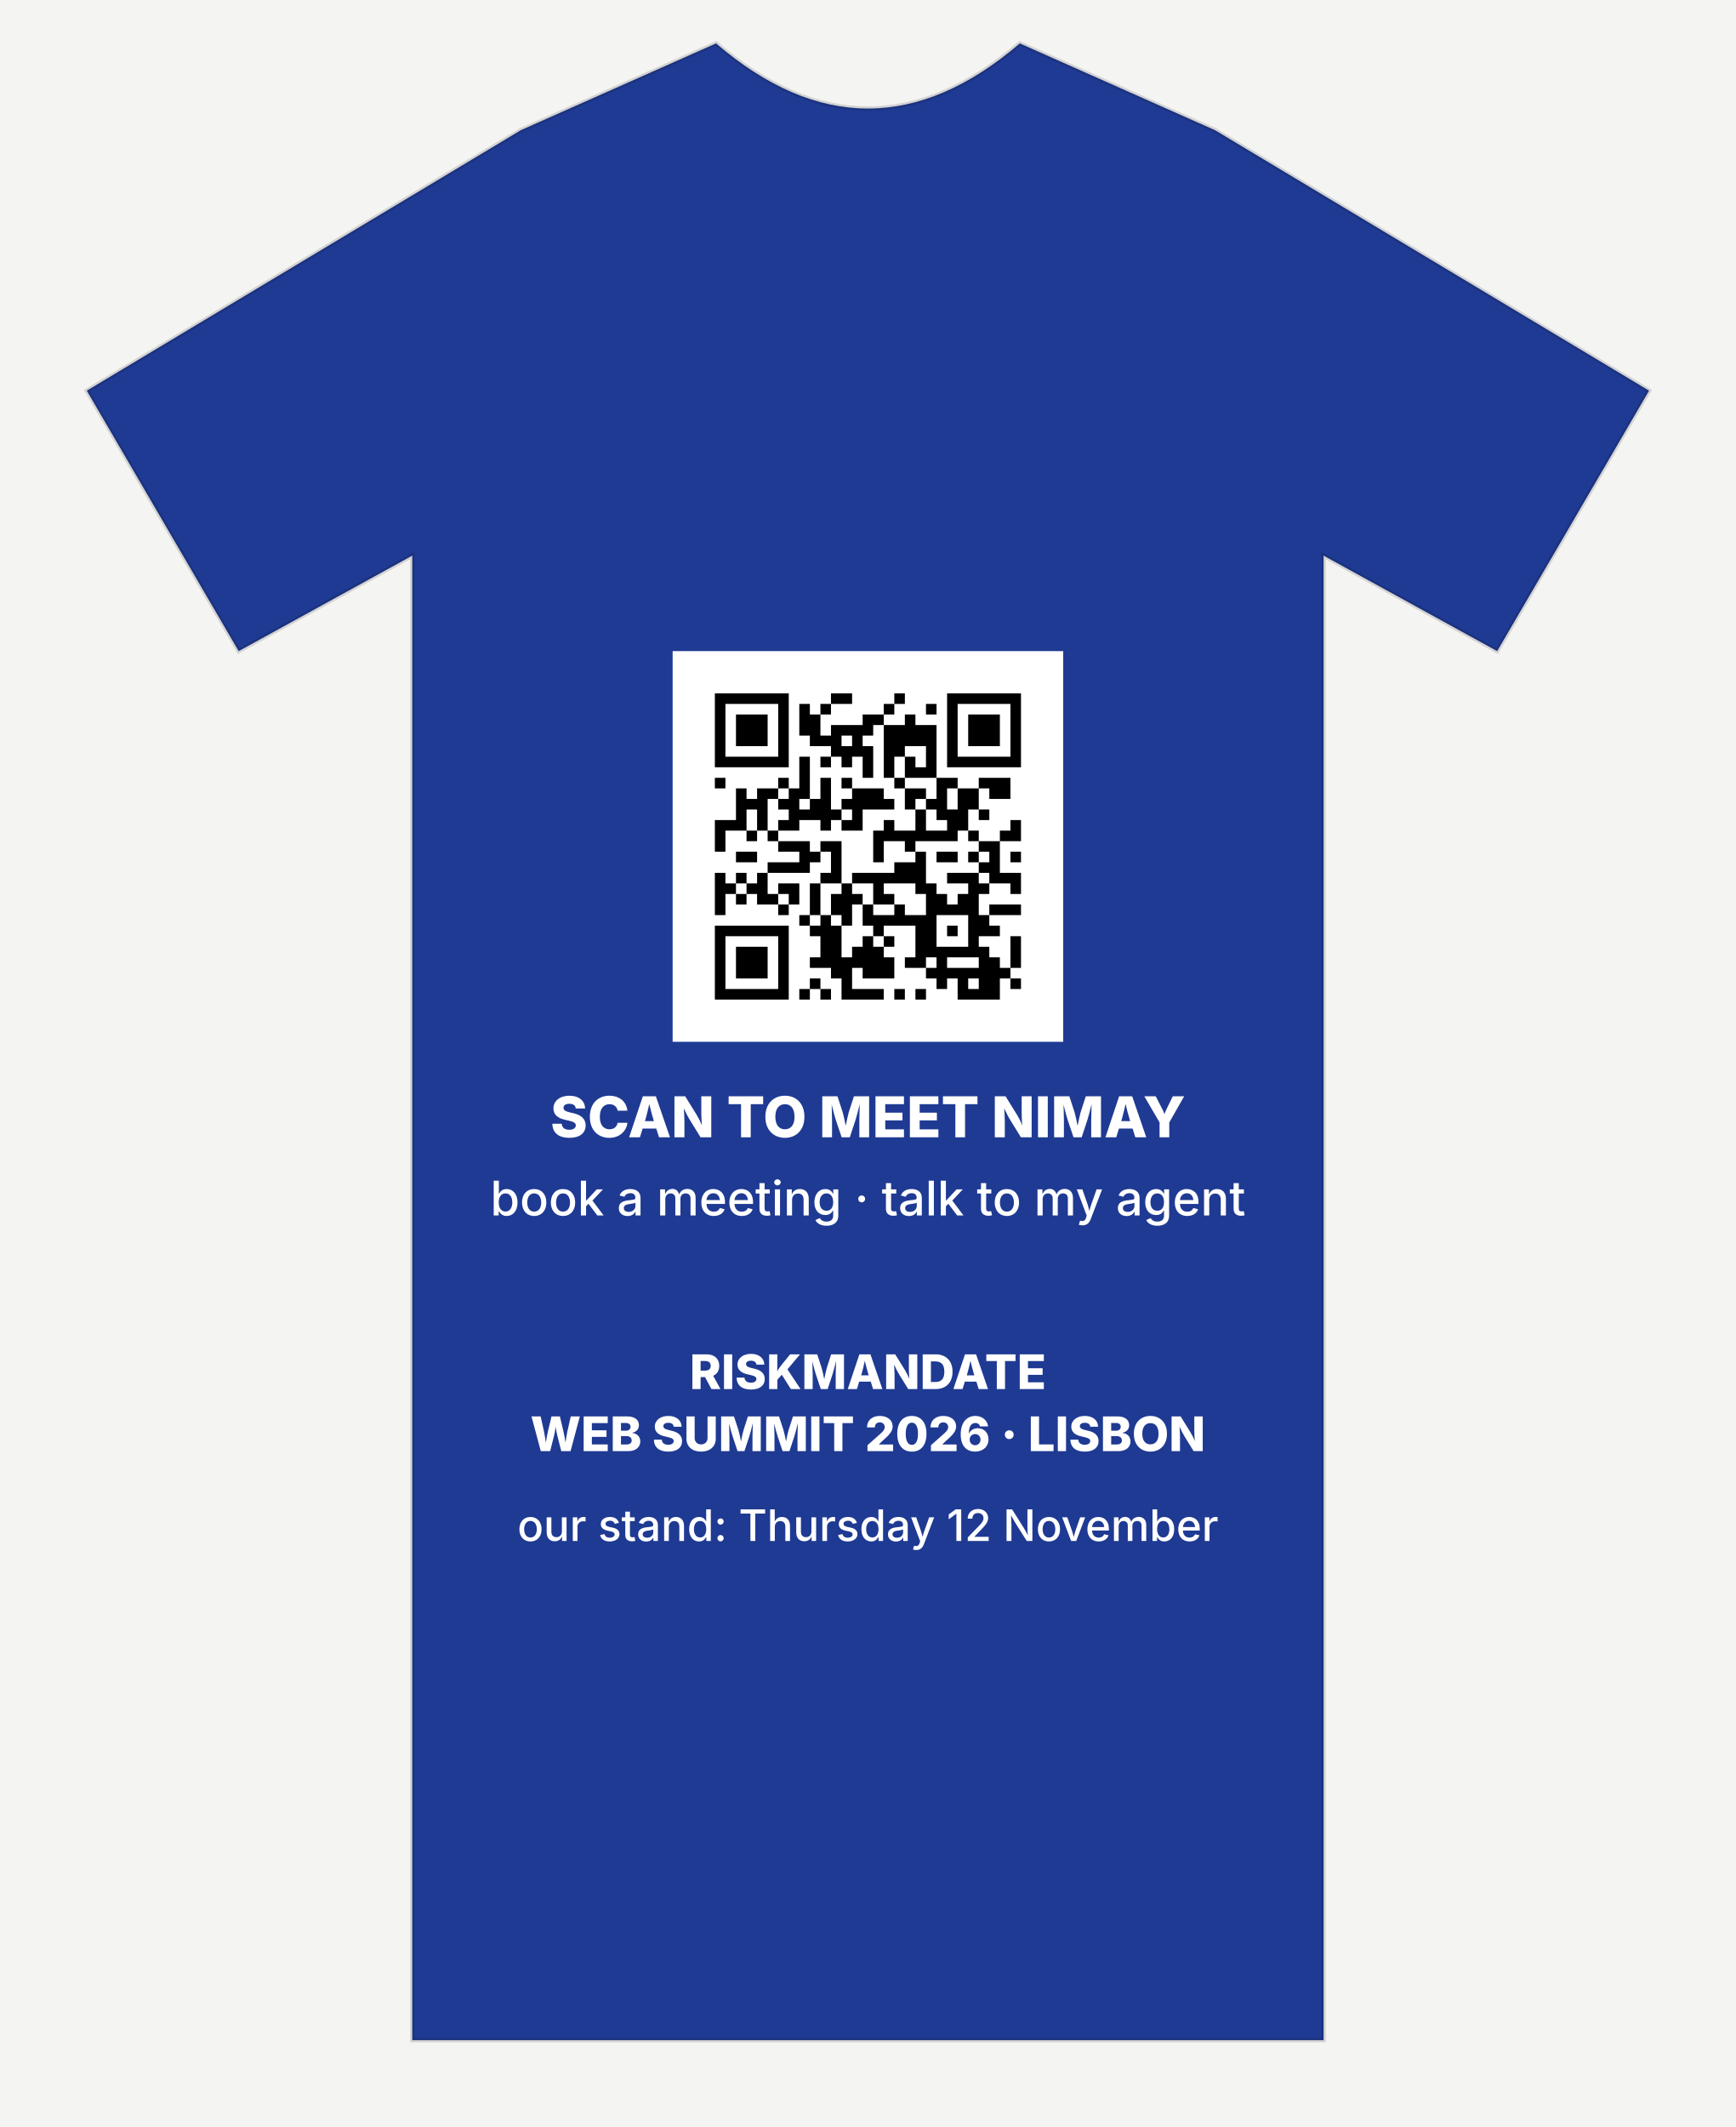
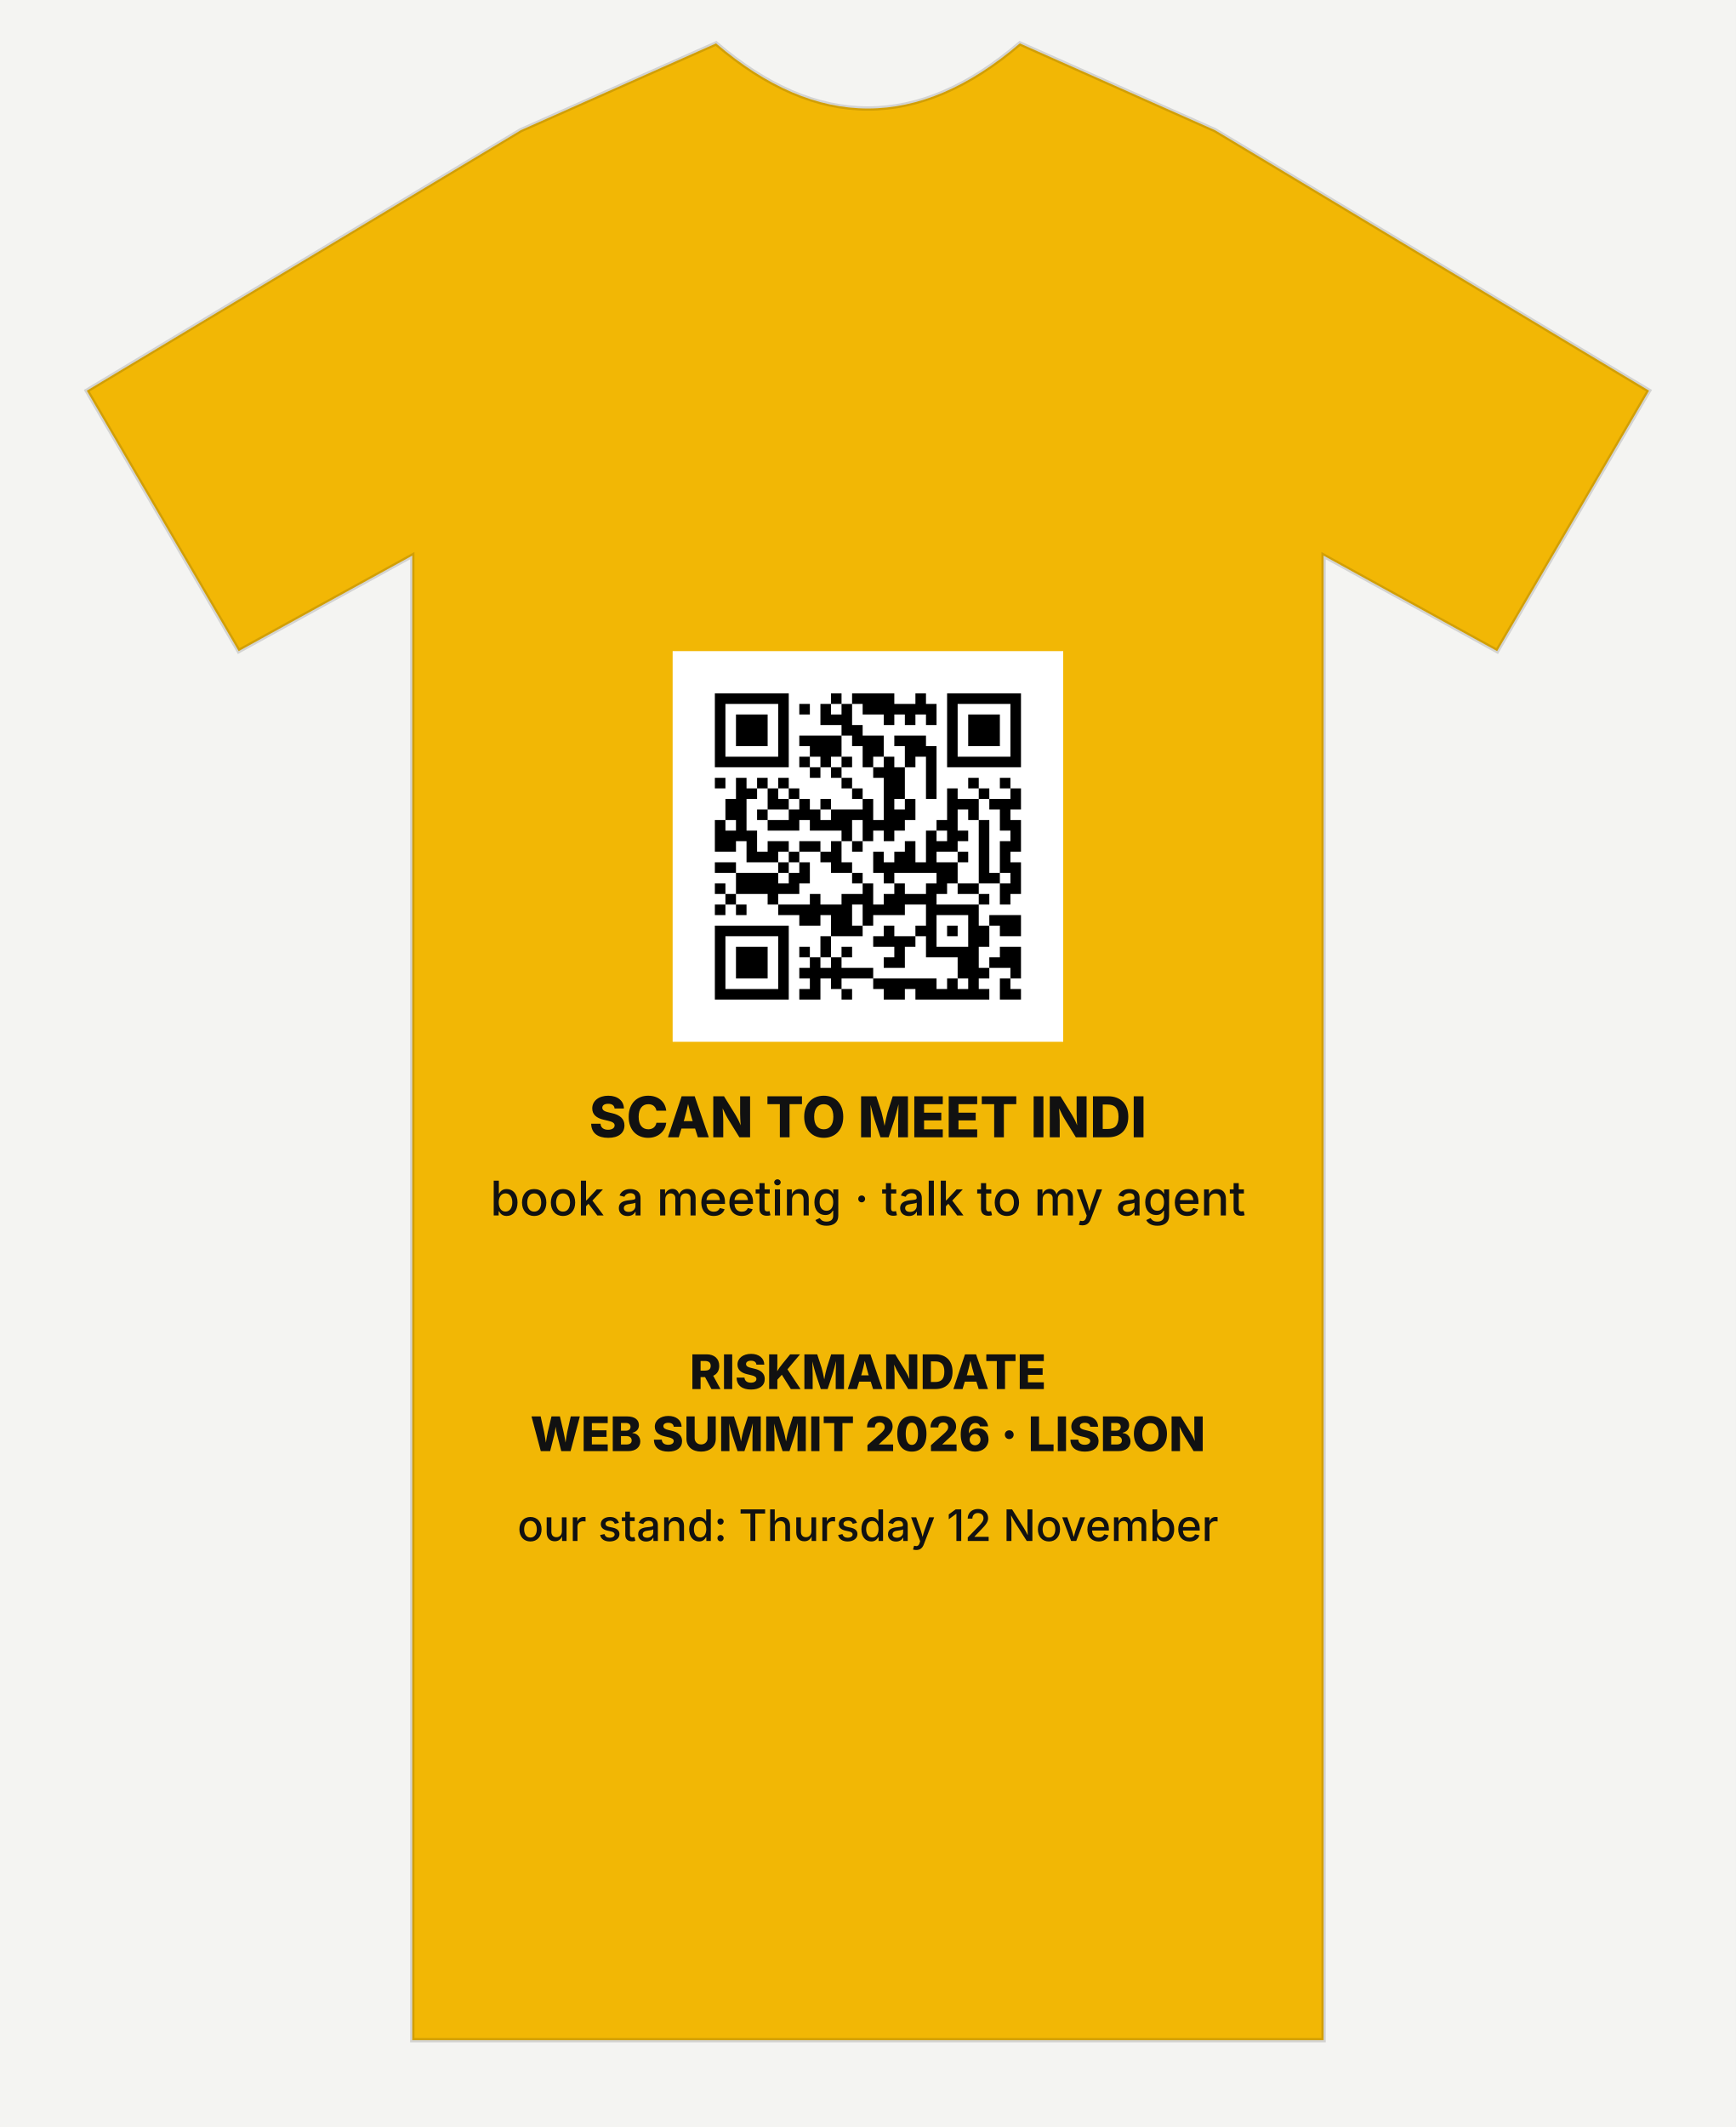
<svg xmlns="http://www.w3.org/2000/svg" viewBox="0 0 400 490" width="400" height="490">
  <rect width="400" height="490" fill="#f4f4f2" />
-   <path d="M120,30 L165,10 Q200,40 235,10 L280,30 L380,90 L345,150 L305,128 L305,470 L95,470 L95,128 L55,150 L20,90 Z" fill="#1f3a93" stroke="#0002" />
+   <path d="M120,30 L165,10 Q200,40 235,10 L280,30 L380,90 L345,150 L305,128 L305,470 L95,470 L95,128 L55,150 L20,90 Z" fill="#f2b705" stroke="#0002" />
  <g transform="translate(155,150) scale(2.432432)">
    <rect width="37" height="37" fill="#fff" />
-     <path d="M4 4h7v1h-7zM15 4h2v1h-2zM21 4h1v1h-1zM26 4h7v1h-7zM4 5h1v1h-1zM10 5h1v1h-1zM12 5h1v1h-1zM14 5h1v1h-1zM20 5h1v1h-1zM24 5h1v1h-1zM26 5h1v1h-1zM32 5h1v1h-1zM4 6h1v1h-1zM6 6h3v1h-3zM10 6h1v1h-1zM12 6h2v1h-2zM18 6h2v1h-2zM22 6h1v1h-1zM26 6h1v1h-1zM28 6h3v1h-3zM32 6h1v1h-1zM4 7h1v1h-1zM6 7h3v1h-3zM10 7h1v1h-1zM12 7h2v1h-2zM15 7h4v1h-4zM20 7h5v1h-5zM26 7h1v1h-1zM28 7h3v1h-3zM32 7h1v1h-1zM4 8h1v1h-1zM6 8h3v1h-3zM10 8h1v1h-1zM13 8h3v1h-3zM17 8h1v1h-1zM20 8h5v1h-5zM26 8h1v1h-1zM28 8h3v1h-3zM32 8h1v1h-1zM4 9h1v1h-1zM10 9h1v1h-1zM15 9h4v1h-4zM20 9h2v1h-2zM24 9h1v1h-1zM26 9h1v1h-1zM32 9h1v1h-1zM4 10h7v1h-7zM12 10h1v1h-1zM14 10h1v1h-1zM16 10h1v1h-1zM18 10h1v1h-1zM20 10h1v1h-1zM22 10h1v1h-1zM24 10h1v1h-1zM26 10h7v1h-7zM12 11h1v1h-1zM18 11h1v1h-1zM20 11h1v1h-1zM22 11h3v1h-3zM4 12h1v1h-1zM10 12h1v1h-1zM12 12h1v1h-1zM14 12h1v1h-1zM16 12h1v1h-1zM21 12h1v1h-1zM25 12h2v1h-2zM29 12h3v1h-3zM6 13h1v1h-1zM8 13h2v1h-2zM11 13h2v1h-2zM14 13h1v1h-1zM17 13h3v1h-3zM22 13h2v1h-2zM25 13h1v1h-1zM27 13h2v1h-2zM30 13h2v1h-2zM6 14h3v1h-3zM10 14h2v1h-2zM13 14h2v1h-2zM16 14h5v1h-5zM22 14h1v1h-1zM24 14h2v1h-2zM27 14h2v1h-2zM6 15h1v1h-1zM8 15h1v1h-1zM11 15h5v1h-5zM17 15h1v1h-1zM23 15h1v1h-1zM25 15h3v1h-3zM29 15h1v1h-1zM4 16h3v1h-3zM8 16h1v1h-1zM10 16h2v1h-2zM14 16h1v1h-1zM16 16h2v1h-2zM20 16h1v1h-1zM23 16h1v1h-1zM26 16h2v1h-2zM32 16h1v1h-1zM4 17h1v1h-1zM7 17h1v1h-1zM9 17h1v1h-1zM19 17h8v1h-8zM28 17h1v1h-1zM31 17h2v1h-2zM4 18h1v1h-1zM10 18h3v1h-3zM14 18h2v1h-2zM19 18h1v1h-1zM22 18h1v1h-1zM29 18h2v1h-2zM6 19h2v1h-2zM12 19h2v1h-2zM15 19h1v1h-1zM19 19h1v1h-1zM23 19h1v1h-1zM25 19h2v1h-2zM28 19h1v1h-1zM30 19h1v1h-1zM32 19h1v1h-1zM9 20h4v1h-4zM15 20h1v1h-1zM21 20h3v1h-3zM29 20h2v1h-2zM4 21h1v1h-1zM6 21h1v1h-1zM8 21h1v1h-1zM14 21h2v1h-2zM17 21h7v1h-7zM26 21h3v1h-3zM30 21h3v1h-3zM4 22h2v1h-2zM7 22h2v1h-2zM10 22h2v1h-2zM13 22h1v1h-1zM16 22h1v1h-1zM19 22h1v1h-1zM23 22h2v1h-2zM28 22h2v1h-2zM32 22h1v1h-1zM4 23h1v1h-1zM6 23h1v1h-1zM8 23h2v1h-2zM11 23h1v1h-1zM13 23h1v1h-1zM15 23h3v1h-3zM19 23h2v1h-2zM24 23h2v1h-2zM27 23h2v1h-2zM4 24h1v1h-1zM10 24h1v1h-1zM13 24h1v1h-1zM15 24h2v1h-2zM18 24h1v1h-1zM21 24h1v1h-1zM24 24h5v1h-5zM30 24h3v1h-3zM12 25h1v1h-1zM14 25h1v1h-1zM16 25h1v1h-1zM18 25h7v1h-7zM28 25h2v1h-2zM4 26h7v1h-7zM13 26h3v1h-3zM19 26h1v1h-1zM23 26h2v1h-2zM26 26h1v1h-1zM28 26h3v1h-3zM4 27h1v1h-1zM10 27h1v1h-1zM14 27h2v1h-2zM18 27h1v1h-1zM20 27h1v1h-1zM23 27h2v1h-2zM28 27h1v1h-1zM32 27h1v1h-1zM4 28h1v1h-1zM6 28h3v1h-3zM10 28h1v1h-1zM14 28h2v1h-2zM17 28h3v1h-3zM23 28h7v1h-7zM32 28h1v1h-1zM4 29h1v1h-1zM6 29h3v1h-3zM10 29h1v1h-1zM13 29h8v1h-8zM22 29h2v1h-2zM25 29h1v1h-1zM29 29h2v1h-2zM32 29h1v1h-1zM4 30h1v1h-1zM6 30h3v1h-3zM10 30h1v1h-1zM15 30h2v1h-2zM18 30h3v1h-3zM24 30h8v1h-8zM4 31h1v1h-1zM10 31h1v1h-1zM13 31h1v1h-1zM16 31h1v1h-1zM25 31h1v1h-1zM27 31h1v1h-1zM29 31h2v1h-2zM32 31h1v1h-1zM4 32h7v1h-7zM12 32h1v1h-1zM14 32h1v1h-1zM16 32h4v1h-4zM21 32h1v1h-1zM23 32h1v1h-1zM27 32h4v1h-4z" fill="#000" />
+     <path d="M4 4h7v1h-7zM15 4h1v1h-1zM17 4h4v1h-4zM23 4h1v1h-1zM26 4h7v1h-7zM4 5h1v1h-1zM10 5h1v1h-1zM12 5h1v1h-1zM14 5h1v1h-1zM16 5h1v1h-1zM18 5h7v1h-7zM26 5h1v1h-1zM32 5h1v1h-1zM4 6h1v1h-1zM6 6h3v1h-3zM10 6h1v1h-1zM14 6h3v1h-3zM20 6h1v1h-1zM22 6h1v1h-1zM24 6h1v1h-1zM26 6h1v1h-1zM28 6h3v1h-3zM32 6h1v1h-1zM4 7h1v1h-1zM6 7h3v1h-3zM10 7h1v1h-1zM16 7h2v1h-2zM26 7h1v1h-1zM28 7h3v1h-3zM32 7h1v1h-1zM4 8h1v1h-1zM6 8h3v1h-3zM10 8h1v1h-1zM12 8h4v1h-4zM17 8h3v1h-3zM21 8h3v1h-3zM26 8h1v1h-1zM28 8h3v1h-3zM32 8h1v1h-1zM4 9h1v1h-1zM10 9h1v1h-1zM13 9h3v1h-3zM18 9h2v1h-2zM22 9h3v1h-3zM26 9h1v1h-1zM32 9h1v1h-1zM4 10h7v1h-7zM12 10h1v1h-1zM14 10h1v1h-1zM16 10h1v1h-1zM18 10h1v1h-1zM20 10h1v1h-1zM22 10h1v1h-1zM24 10h1v1h-1zM26 10h7v1h-7zM13 11h1v1h-1zM15 11h1v1h-1zM19 11h3v1h-3zM24 11h1v1h-1zM4 12h1v1h-1zM6 12h1v1h-1zM8 12h1v1h-1zM10 12h1v1h-1zM16 12h1v1h-1zM20 12h2v1h-2zM24 12h1v1h-1zM28 12h1v1h-1zM31 12h1v1h-1zM6 13h2v1h-2zM9 13h1v1h-1zM11 13h1v1h-1zM17 13h1v1h-1zM20 13h2v1h-2zM24 13h1v1h-1zM26 13h1v1h-1zM29 13h1v1h-1zM32 13h1v1h-1zM5 14h2v1h-2zM9 14h2v1h-2zM12 14h1v1h-1zM14 14h1v1h-1zM18 14h1v1h-1zM20 14h1v1h-1zM22 14h1v1h-1zM26 14h3v1h-3zM30 14h3v1h-3zM5 15h2v1h-2zM8 15h1v1h-1zM11 15h3v1h-3zM15 15h4v1h-4zM20 15h3v1h-3zM26 15h1v1h-1zM28 15h1v1h-1zM31 15h1v1h-1zM4 16h1v1h-1zM6 16h1v1h-1zM9 16h3v1h-3zM13 16h4v1h-4zM18 16h4v1h-4zM25 16h2v1h-2zM29 16h1v1h-1zM31 16h2v1h-2zM4 17h4v1h-4zM16 17h1v1h-1zM18 17h1v1h-1zM20 17h1v1h-1zM24 17h1v1h-1zM26 17h2v1h-2zM29 17h1v1h-1zM32 17h1v1h-1zM4 18h2v1h-2zM7 18h1v1h-1zM9 18h2v1h-2zM12 18h2v1h-2zM15 18h1v1h-1zM17 18h1v1h-1zM22 18h1v1h-1zM24 18h3v1h-3zM29 18h1v1h-1zM31 18h2v1h-2zM7 19h3v1h-3zM11 19h1v1h-1zM14 19h2v1h-2zM19 19h1v1h-1zM21 19h2v1h-2zM24 19h1v1h-1zM27 19h1v1h-1zM29 19h1v1h-1zM31 19h1v1h-1zM4 20h2v1h-2zM10 20h1v1h-1zM12 20h1v1h-1zM15 20h2v1h-2zM19 20h8v1h-8zM29 20h1v1h-1zM31 20h2v1h-2zM6 21h4v1h-4zM11 21h2v1h-2zM17 21h1v1h-1zM20 21h1v1h-1zM25 21h2v1h-2zM29 21h2v1h-2zM32 21h1v1h-1zM4 22h1v1h-1zM6 22h6v1h-6zM18 22h1v1h-1zM21 22h1v1h-1zM24 22h2v1h-2zM27 22h2v1h-2zM31 22h2v1h-2zM5 23h1v1h-1zM9 23h1v1h-1zM13 23h1v1h-1zM16 23h3v1h-3zM20 23h5v1h-5zM29 23h1v1h-1zM31 23h1v1h-1zM4 24h1v1h-1zM6 24h1v1h-1zM10 24h7v1h-7zM18 24h4v1h-4zM24 24h5v1h-5zM12 25h2v1h-2zM15 25h2v1h-2zM18 25h1v1h-1zM24 25h1v1h-1zM28 25h1v1h-1zM30 25h3v1h-3zM4 26h7v1h-7zM15 26h3v1h-3zM20 26h1v1h-1zM23 26h2v1h-2zM26 26h1v1h-1zM28 26h2v1h-2zM31 26h2v1h-2zM4 27h1v1h-1zM10 27h1v1h-1zM14 27h1v1h-1zM19 27h4v1h-4zM24 27h1v1h-1zM28 27h2v1h-2zM4 28h1v1h-1zM6 28h3v1h-3zM10 28h1v1h-1zM12 28h1v1h-1zM14 28h1v1h-1zM16 28h1v1h-1zM21 28h1v1h-1zM24 28h5v1h-5zM31 28h2v1h-2zM4 29h1v1h-1zM6 29h3v1h-3zM10 29h1v1h-1zM13 29h1v1h-1zM15 29h1v1h-1zM20 29h2v1h-2zM27 29h2v1h-2zM30 29h3v1h-3zM4 30h1v1h-1zM6 30h3v1h-3zM10 30h1v1h-1zM12 30h7v1h-7zM27 30h3v1h-3zM32 30h1v1h-1zM4 31h1v1h-1zM10 31h1v1h-1zM13 31h1v1h-1zM15 31h1v1h-1zM19 31h6v1h-6zM26 31h1v1h-1zM28 31h1v1h-1zM31 31h1v1h-1zM4 32h7v1h-7zM12 32h2v1h-2zM16 32h1v1h-1zM20 32h2v1h-2zM23 32h7v1h-7zM31 32h2v1h-2z" fill="#000" />
  </g>
-   <text x="200" y="262.0" font-family="Inter, 'Helvetica Neue', Arial, sans-serif" font-size="13" font-weight="800" fill="#ffffff" text-anchor="middle">SCAN TO MEET NIMAY</text>
-   <text x="200" y="280.0" font-family="Inter, 'Helvetica Neue', Arial, sans-serif" font-size="11" font-weight="500" fill="#ffffff" text-anchor="middle">book a meeting · talk to my agent</text>
-   <text x="200" y="320.0" font-family="Inter, 'Helvetica Neue', Arial, sans-serif" font-size="11" font-weight="800" fill="#ffffff" text-anchor="middle">RISKMANDATE</text>
-   <text x="200" y="334.3" font-family="Inter, 'Helvetica Neue', Arial, sans-serif" font-size="11" font-weight="800" fill="#ffffff" text-anchor="middle">WEB SUMMIT 2026 · LISBON</text>
-   <text x="200" y="355.0" font-family="Inter, 'Helvetica Neue', Arial, sans-serif" font-size="10" font-weight="500" fill="#ffffff" text-anchor="middle">our stand: Thursday 12 November</text>
+   <text x="200" y="262.0" font-family="Inter, 'Helvetica Neue', Arial, sans-serif" font-size="13" font-weight="800" fill="#111111" text-anchor="middle">SCAN TO MEET INDI</text>
+   <text x="200" y="280.0" font-family="Inter, 'Helvetica Neue', Arial, sans-serif" font-size="11" font-weight="500" fill="#111111" text-anchor="middle">book a meeting · talk to my agent</text>
+   <text x="200" y="320.0" font-family="Inter, 'Helvetica Neue', Arial, sans-serif" font-size="11" font-weight="800" fill="#111111" text-anchor="middle">RISKMANDATE</text>
+   <text x="200" y="334.3" font-family="Inter, 'Helvetica Neue', Arial, sans-serif" font-size="11" font-weight="800" fill="#111111" text-anchor="middle">WEB SUMMIT 2026 · LISBON</text>
+   <text x="200" y="355.0" font-family="Inter, 'Helvetica Neue', Arial, sans-serif" font-size="10" font-weight="500" fill="#111111" text-anchor="middle">our stand: Thursday 12 November</text>
</svg>
